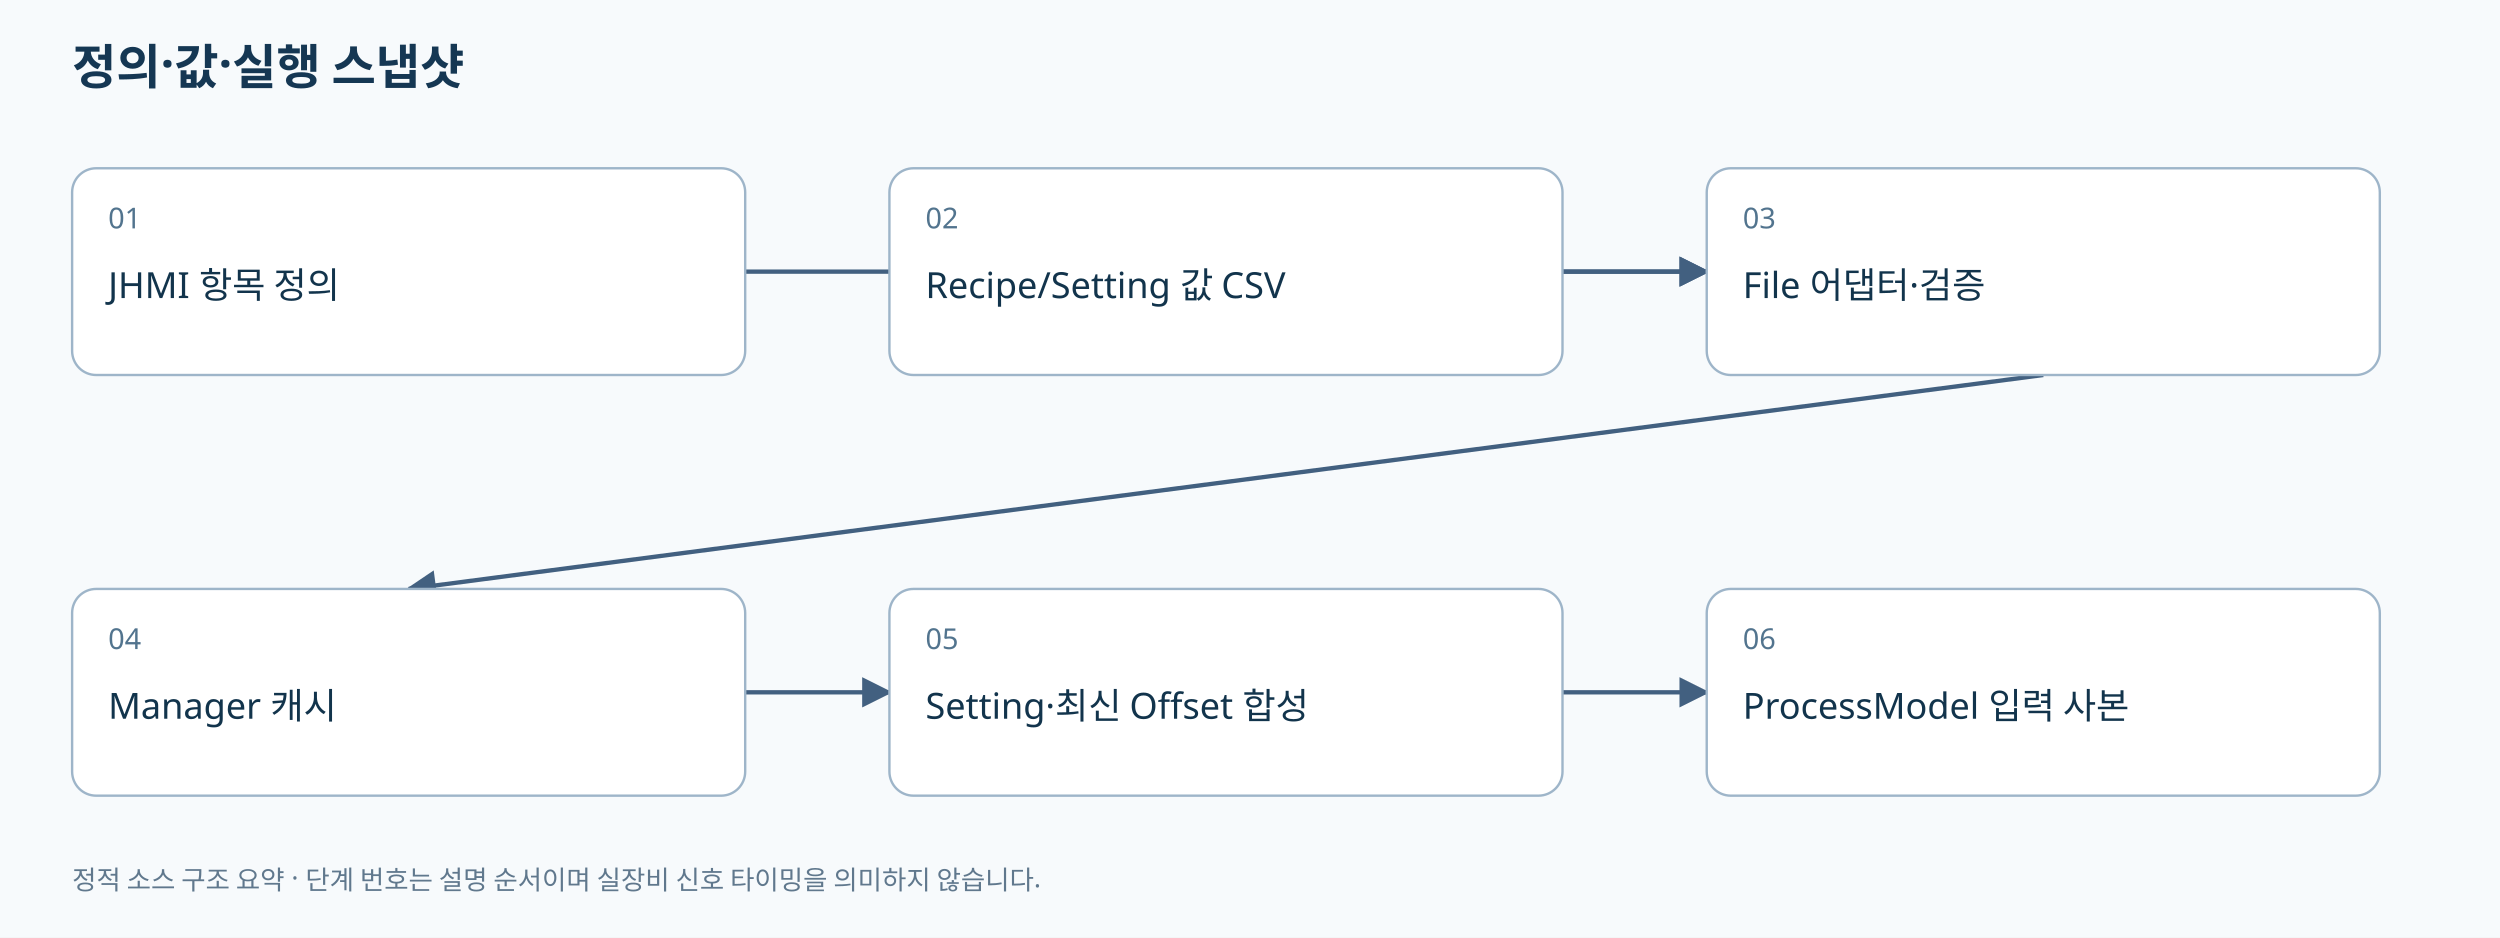
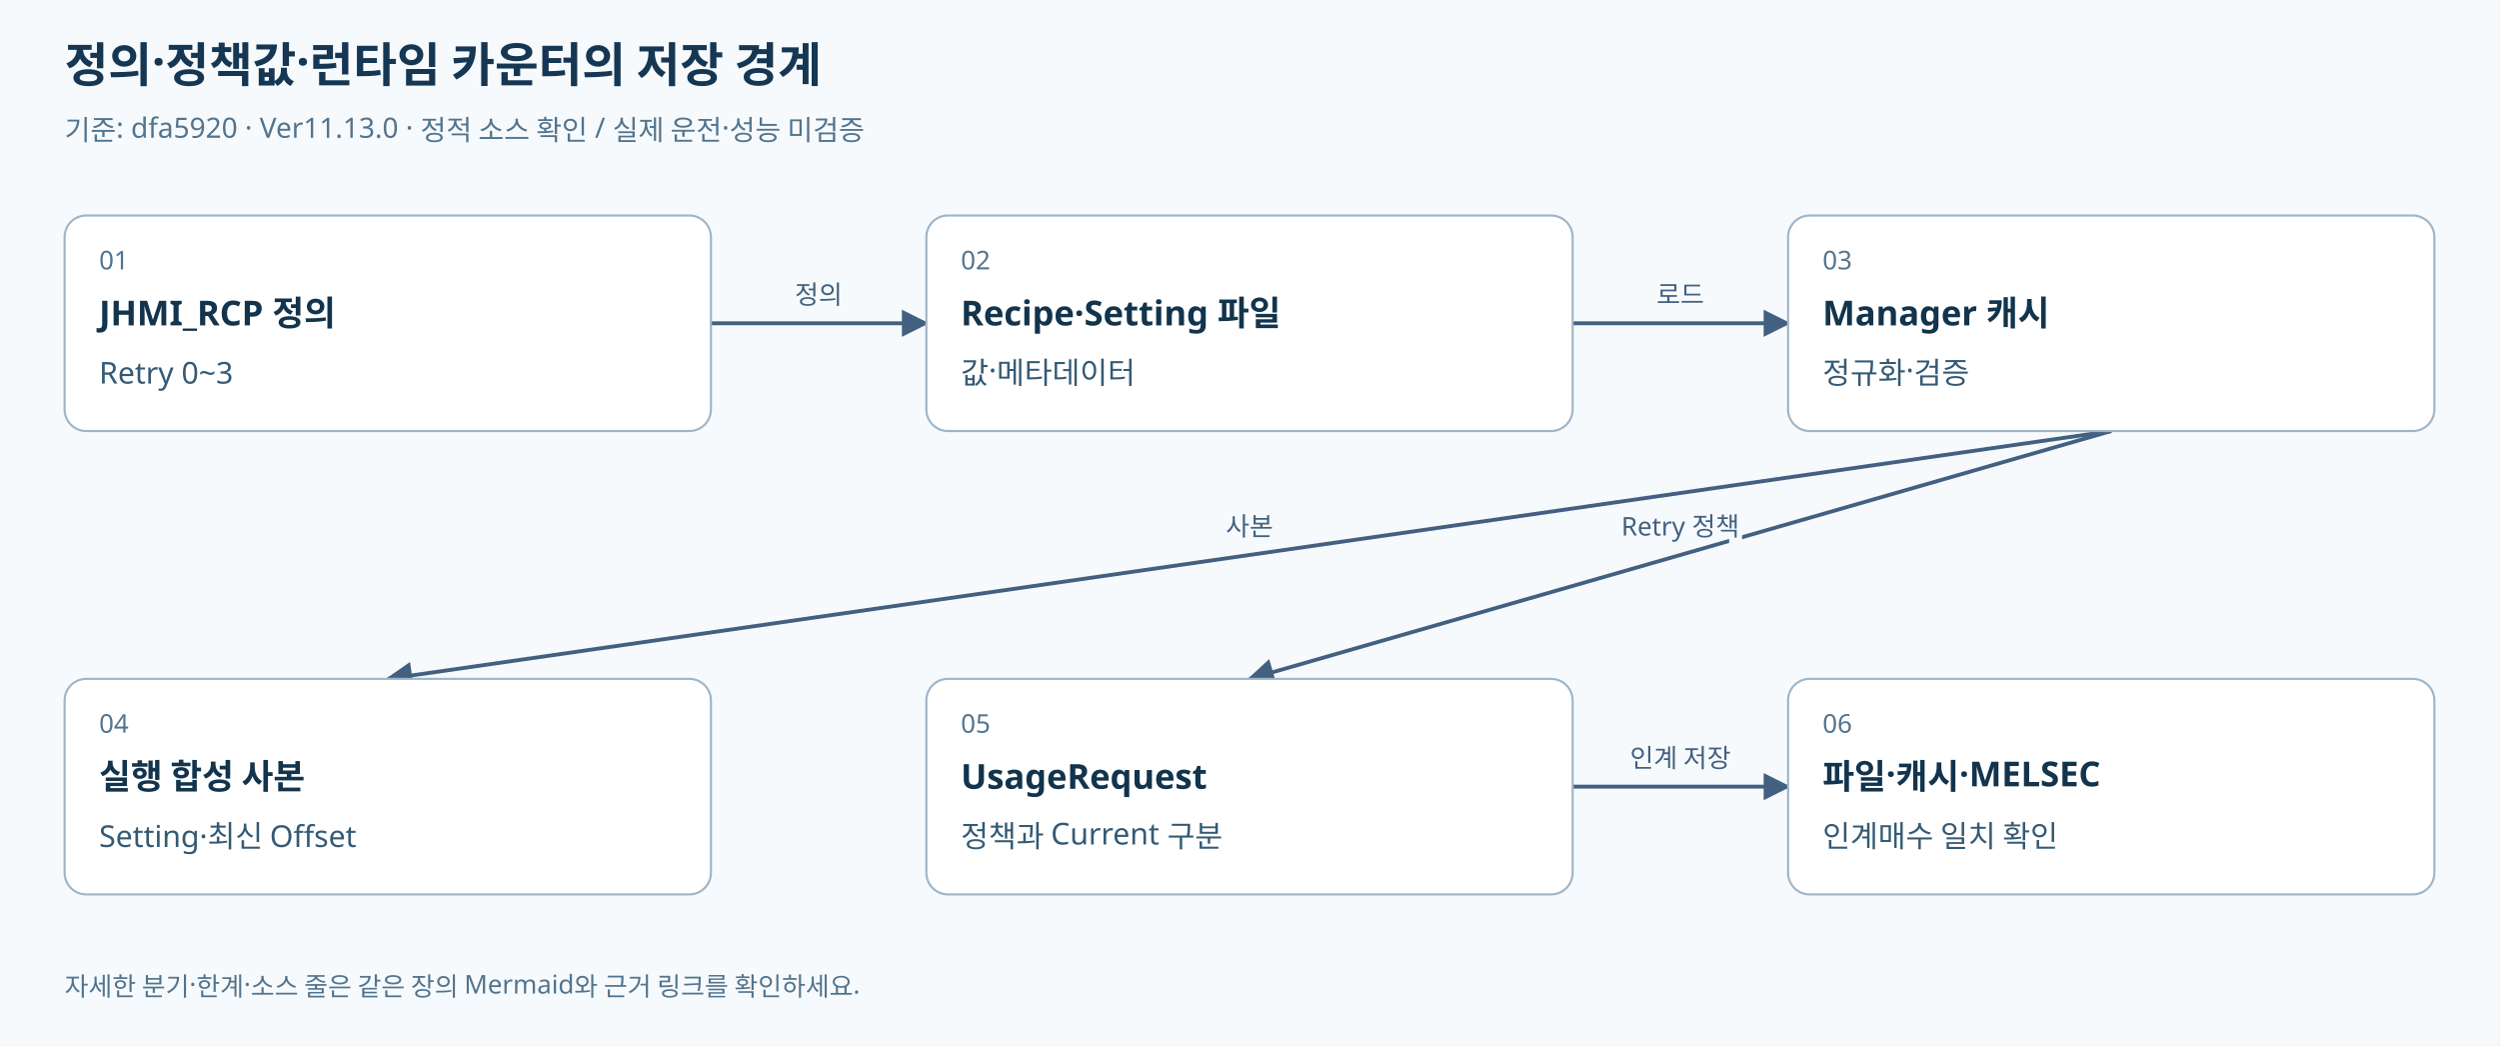
- <svg xmlns="http://www.w3.org/2000/svg" width="1040" height="390" viewBox="0 0 1040 390" role="img">
+ <svg xmlns="http://www.w3.org/2000/svg" width="1160" height="485" viewBox="0 0 1160 485" role="img" aria-label="정의·정책값·런타임 카운터의 저장 경계">
  <defs>
    <marker id="arrow" viewBox="0 0 10 10" refX="9" refY="5" markerWidth="7" markerHeight="7" orient="auto">
      <path d="M0 0 L10 5 L0 10z" fill="#426080" />
    </marker>
  </defs>
-   <rect width="1040" height="390" fill="#f7fafc" />
-   <text x="30" y="35" font-family="Malgun Gothic, sans-serif" font-size="20" font-weight="bold" fill="#153753">정의·값·실행 스냅샷</text>
-   <path d="M310 113 L710 113" fill="none" stroke="#426080" stroke-width="1.8" marker-end="url(#arrow)" />
-   <path d="M650 113 L710 113" fill="none" stroke="#426080" stroke-width="1.8" marker-end="url(#arrow)" />
-   <path d="M850 156 L170 245" fill="none" stroke="#426080" stroke-width="1.8" marker-end="url(#arrow)" />
-   <path d="M310 288 L370 288" fill="none" stroke="#426080" stroke-width="1.8" marker-end="url(#arrow)" />
-   <path d="M650 288 L710 288" fill="none" stroke="#426080" stroke-width="1.8" marker-end="url(#arrow)" />
-   <rect x="30" y="70" width="280" height="86" rx="10" fill="white" stroke="#9eb5c9" />
-   <text x="45" y="95" font-family="Malgun Gothic,sans-serif" font-size="12" fill="#52748e">01</text>
-   <text x="45" y="124" font-family="Malgun Gothic,sans-serif" font-size="15" fill="#12344c">JHMI 항목 정의</text>
-   <rect x="370" y="70" width="280" height="86" rx="10" fill="white" stroke="#9eb5c9" />
-   <text x="385" y="95" font-family="Malgun Gothic,sans-serif" font-size="12" fill="#52748e">02</text>
-   <text x="385" y="124" font-family="Malgun Gothic,sans-serif" font-size="15" fill="#12344c">Recipe/Setting 값 CSV</text>
-   <rect x="710" y="70" width="280" height="86" rx="10" fill="white" stroke="#9eb5c9" />
-   <text x="725" y="95" font-family="Malgun Gothic,sans-serif" font-size="12" fill="#52748e">03</text>
-   <text x="725" y="124" font-family="Malgun Gothic,sans-serif" font-size="15" fill="#12344c">File 어댑터·검증</text>
-   <rect x="30" y="245" width="280" height="86" rx="10" fill="white" stroke="#9eb5c9" />
-   <text x="45" y="270" font-family="Malgun Gothic,sans-serif" font-size="12" fill="#52748e">04</text>
-   <text x="45" y="299" font-family="Malgun Gothic,sans-serif" font-size="15" fill="#12344c">Manager 캐시</text>
-   <rect x="370" y="245" width="280" height="86" rx="10" fill="white" stroke="#9eb5c9" />
-   <text x="385" y="270" font-family="Malgun Gothic,sans-serif" font-size="12" fill="#52748e">05</text>
-   <text x="385" y="299" font-family="Malgun Gothic,sans-serif" font-size="15" fill="#12344c">Setting·최신 Offset 합성</text>
-   <rect x="710" y="245" width="280" height="86" rx="10" fill="white" stroke="#9eb5c9" />
-   <text x="725" y="270" font-family="Malgun Gothic,sans-serif" font-size="12" fill="#52748e">06</text>
-   <text x="725" y="299" font-family="Malgun Gothic,sans-serif" font-size="15" fill="#12344c">ProcessModel 입력 사본</text>
-   <text x="30" y="370" font-family="Malgun Gothic,sans-serif" font-size="11" fill="#60788d">정적 소스 구조 요약 · 단계 번호는 설명 순서이며 실장비 신호 타이밍을 의미하지 않습니다.</text>
+   <rect width="1160" height="485" fill="#f7fafc" />
+   <g font-family="Malgun Gothic,Segoe UI,sans-serif">
+     <text x="30" y="38" font-size="22" font-weight="bold" fill="#153753">정의·정책값·런타임 카운터의 저장 경계</text>
+     <text x="30" y="65" font-size="13" fill="#52748e">기준: dfa5920 · Ver11.13.0 · 정적 소스 확인 / 실제 운전·성능 미검증</text>
+     <path d="M330 150 L430 150" fill="none" stroke="#426080" stroke-width="1.8" marker-end="url(#arrow)" />
+     <text x="380" y="141" text-anchor="middle" font-size="12" fill="#426080" paint-order="stroke" stroke="#f7fafc" stroke-width="5">정의</text>
+     <path d="M730 150 L830 150" fill="none" stroke="#426080" stroke-width="1.8" marker-end="url(#arrow)" />
+     <text x="780" y="141" text-anchor="middle" font-size="12" fill="#426080" paint-order="stroke" stroke="#f7fafc" stroke-width="5">로드</text>
+     <path d="M980 200 L180 315" fill="none" stroke="#426080" stroke-width="1.8" marker-end="url(#arrow)" />
+     <text x="580" y="248.5" text-anchor="middle" font-size="12" fill="#426080" paint-order="stroke" stroke="#f7fafc" stroke-width="5">사본</text>
+     <path d="M980 200 L580 315" fill="none" stroke="#426080" stroke-width="1.8" marker-end="url(#arrow)" />
+     <text x="780" y="248.5" text-anchor="middle" font-size="12" fill="#426080" paint-order="stroke" stroke="#f7fafc" stroke-width="5">Retry 정책</text>
+     <path d="M730 365 L830 365" fill="none" stroke="#426080" stroke-width="1.8" marker-end="url(#arrow)" />
+     <text x="780" y="356" text-anchor="middle" font-size="12" fill="#426080" paint-order="stroke" stroke="#f7fafc" stroke-width="5">인계 저장</text>
+     <rect x="30" y="100" width="300" height="100" rx="10" fill="white" stroke="#9eb5c9" />
+     <text x="46" y="125" font-size="12" fill="#52748e">01</text>
+     <text x="46" y="151" font-size="16" font-weight="bold" fill="#12344c">JHMI_RCP 정의</text>
+     <text x="46" y="178" font-size="14" fill="#345a75">Retry 0~3</text>
+     <rect x="430" y="100" width="300" height="100" rx="10" fill="white" stroke="#9eb5c9" />
+     <text x="446" y="125" font-size="12" fill="#52748e">02</text>
+     <text x="446" y="151" font-size="16" font-weight="bold" fill="#12344c">Recipe·Setting 파일</text>
+     <text x="446" y="178" font-size="14" fill="#345a75">값·메타데이터</text>
+     <rect x="830" y="100" width="300" height="100" rx="10" fill="white" stroke="#9eb5c9" />
+     <text x="846" y="125" font-size="12" fill="#52748e">03</text>
+     <text x="846" y="151" font-size="16" font-weight="bold" fill="#12344c">Manager 캐시</text>
+     <text x="846" y="178" font-size="14" fill="#345a75">정규화·검증</text>
+     <rect x="30" y="315" width="300" height="100" rx="10" fill="white" stroke="#9eb5c9" />
+     <text x="46" y="340" font-size="12" fill="#52748e">04</text>
+     <text x="46" y="366" font-size="16" font-weight="bold" fill="#12344c">실행 합성 사본</text>
+     <text x="46" y="393" font-size="14" fill="#345a75">Setting·최신 Offset</text>
+     <rect x="430" y="315" width="300" height="100" rx="10" fill="white" stroke="#9eb5c9" />
+     <text x="446" y="340" font-size="12" fill="#52748e">05</text>
+     <text x="446" y="366" font-size="16" font-weight="bold" fill="#12344c">UsageRequest</text>
+     <text x="446" y="393" font-size="14" fill="#345a75">정책과 Current 구분</text>
+     <rect x="830" y="315" width="300" height="100" rx="10" fill="white" stroke="#9eb5c9" />
+     <text x="846" y="340" font-size="12" fill="#52748e">06</text>
+     <text x="846" y="366" font-size="16" font-weight="bold" fill="#12344c">파일·캐시·MELSEC</text>
+     <text x="846" y="393" font-size="14" fill="#345a75">인계매수 일치 확인</text>
+     <text x="30" y="462" font-size="12" fill="#52748e">자세한 분기·한계·소스 줄은 같은 장의 Mermaid와 근거 링크를 확인하세요.</text>
+   </g>
</svg>
